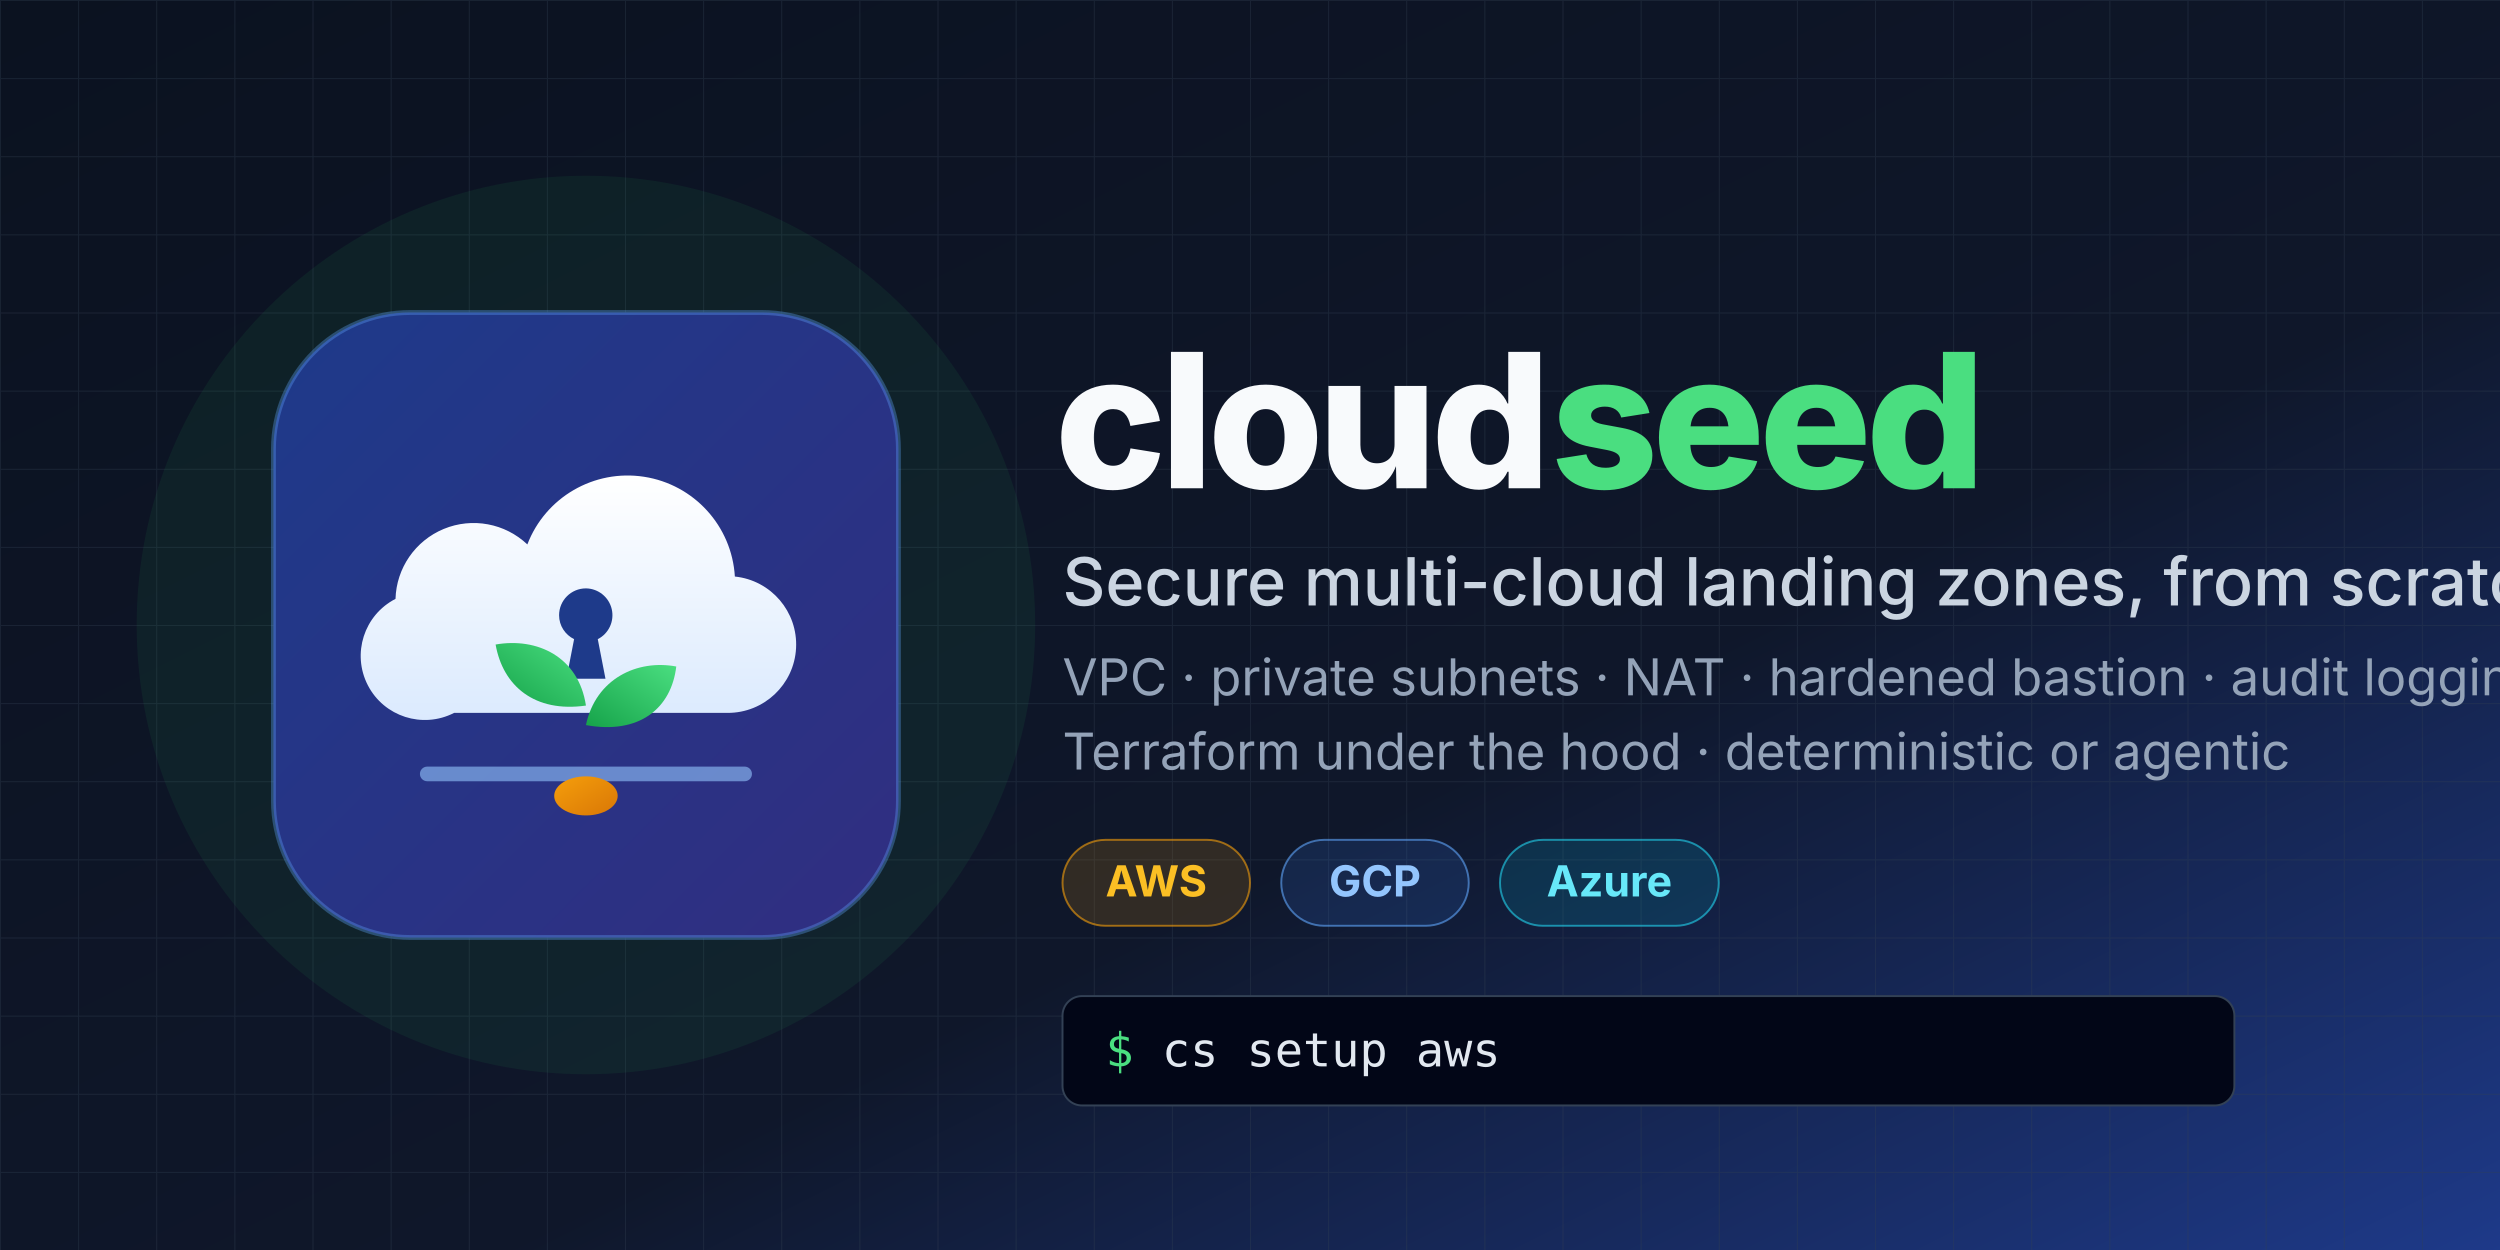
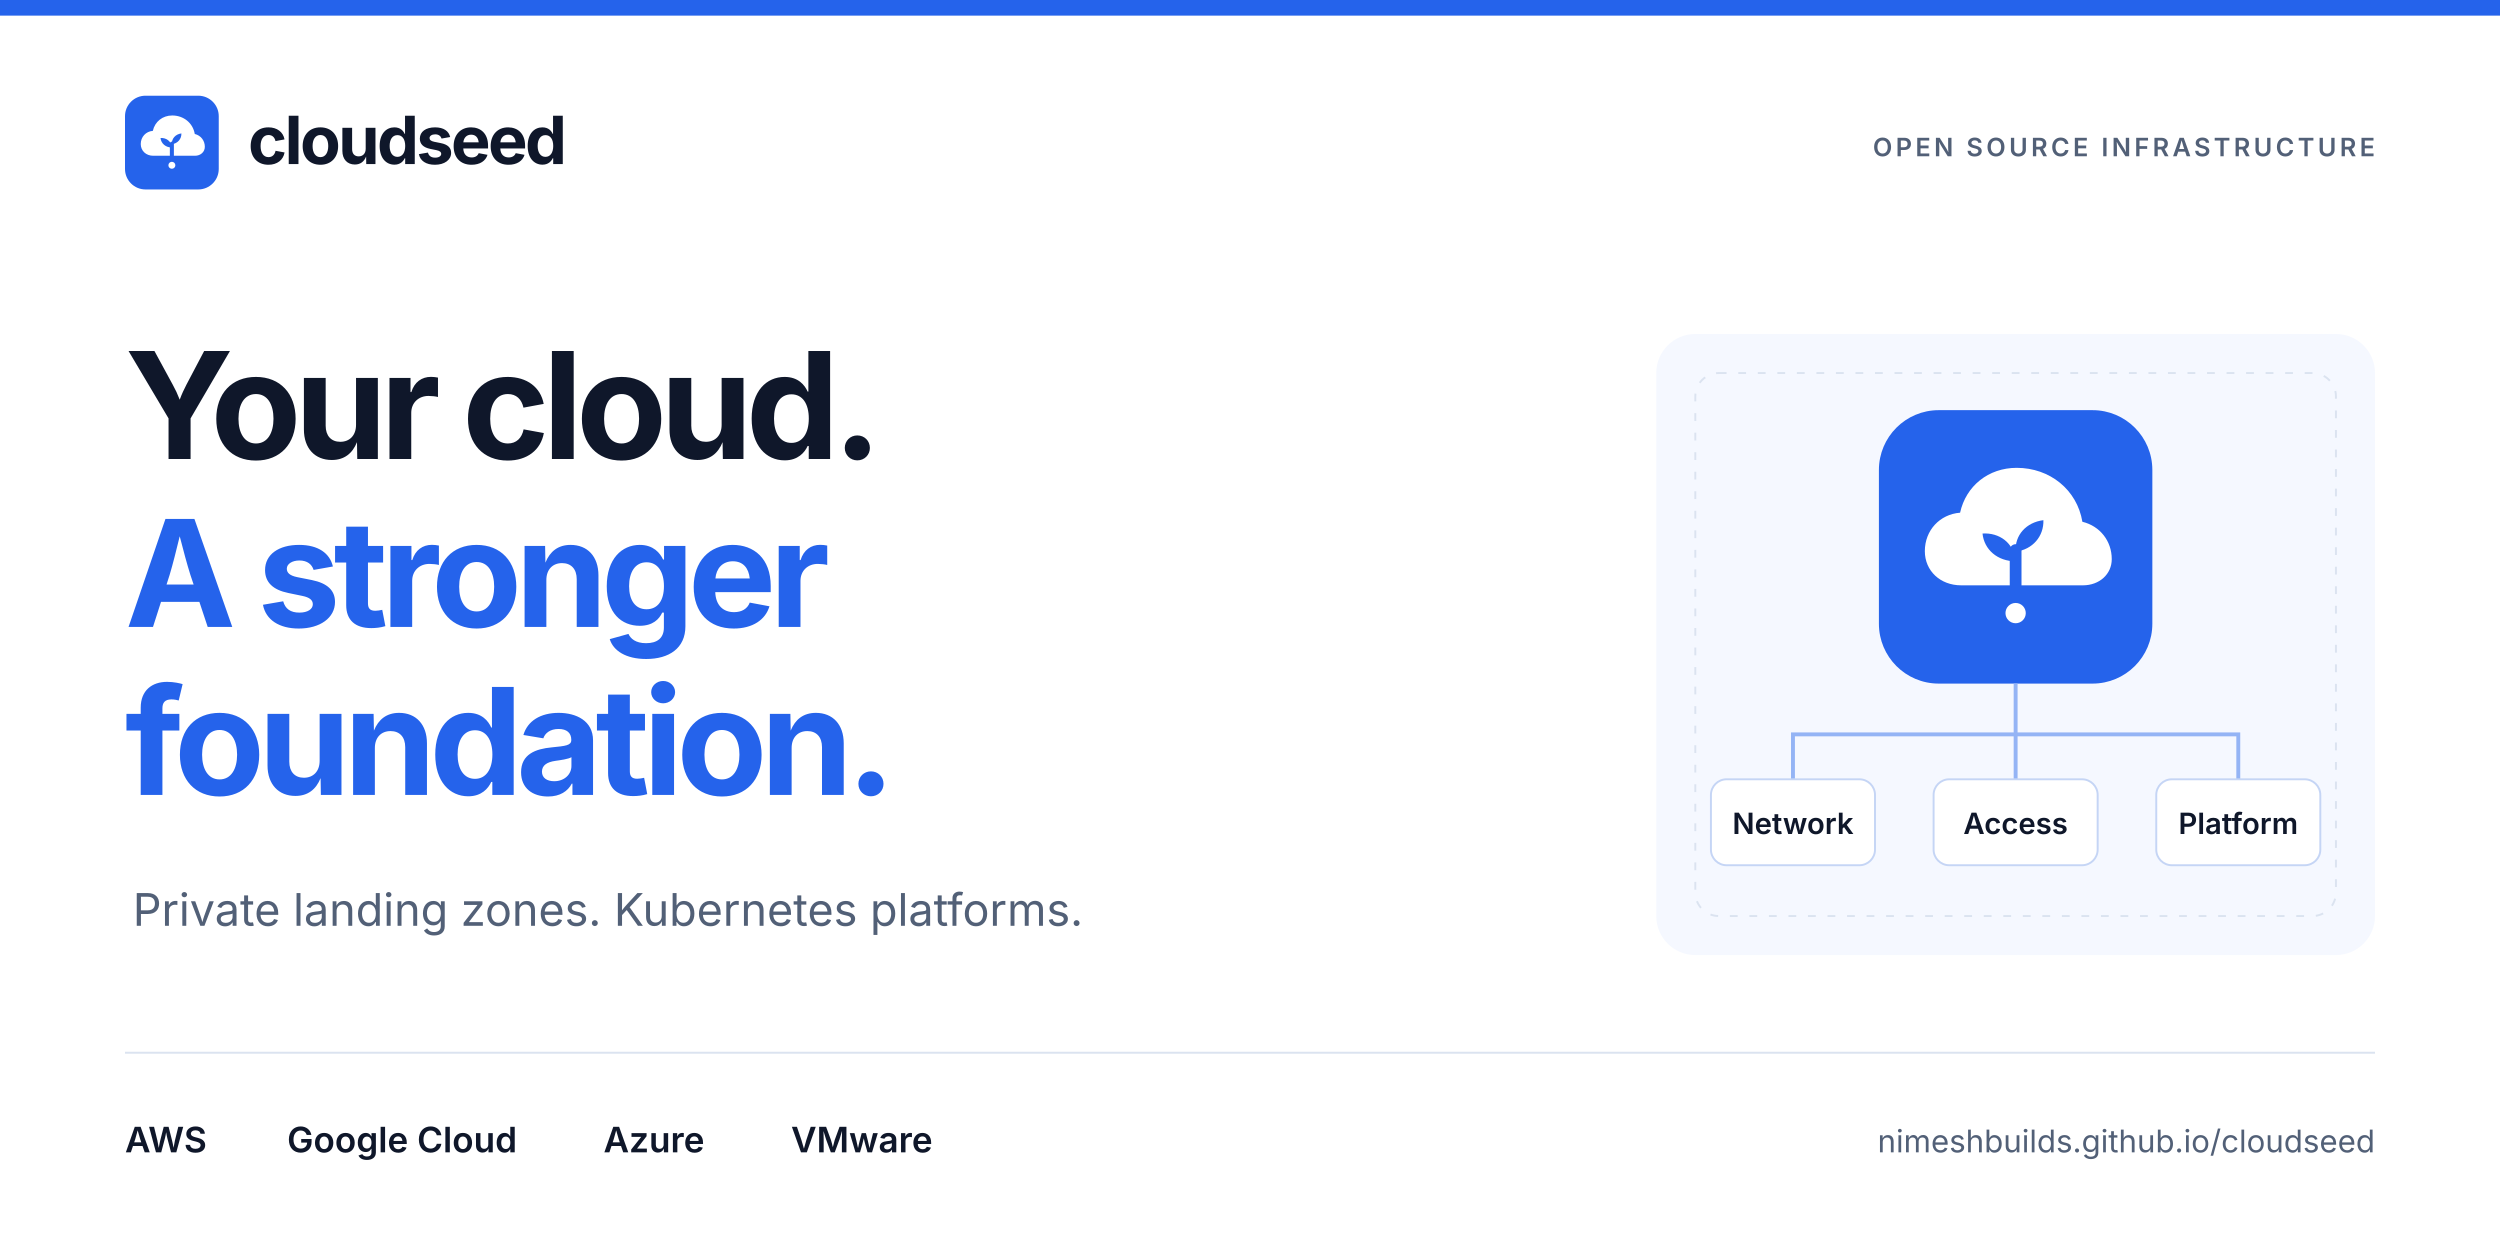
- <svg xmlns="http://www.w3.org/2000/svg" viewBox="0 0 1280 640" width="1280" height="640" role="img" aria-label="cloudseed social banner">
-   <defs>
-     <linearGradient id="bg" x1="0" y1="0" x2="1" y2="1">
-       <stop offset="0" stop-color="#0b1220" />
-       <stop offset="0.6" stop-color="#0f172a" />
-       <stop offset="1" stop-color="#1e3a8a" />
-     </linearGradient>
-     <linearGradient id="tile" x1="0" y1="0" x2="1" y2="1">
-       <stop offset="0" stop-color="#1e3a8a" />
-       <stop offset="1" stop-color="#312e81" />
-     </linearGradient>
-     <linearGradient id="cloud" x1="0" y1="0" x2="0" y2="1">
-       <stop offset="0" stop-color="#ffffff" />
-       <stop offset="1" stop-color="#dbeafe" />
-     </linearGradient>
-     <linearGradient id="leaf" x1="0" y1="1" x2="1" y2="0">
-       <stop offset="0" stop-color="#16a34a" />
-       <stop offset="1" stop-color="#4ade80" />
-     </linearGradient>
-     <linearGradient id="seed" x1="0" y1="0" x2="1" y2="1">
-       <stop offset="0" stop-color="#f59e0b" />
-       <stop offset="1" stop-color="#d97706" />
-     </linearGradient>
-     <pattern id="grid" width="40" height="40" patternUnits="userSpaceOnUse">
-       <path d="M40 0H0V40" fill="none" stroke="#334155" stroke-opacity="0.35" stroke-width="1" />
-     </pattern>
-   </defs>
-   <rect width="1280" height="640" fill="url(#bg)" />
-   <rect width="1280" height="640" fill="url(#grid)" />
-   <circle cx="300" cy="320" r="230" fill="#22c55e" opacity="0.08" />
-   <circle cx="300" cy="320" r="150" fill="#3b82f6" opacity="0.10" />
-   <g transform="translate(140 160) scale(0.625)">
-     <rect width="512" height="512" rx="112" fill="url(#tile)" stroke="#60a5fa" stroke-opacity="0.35" stroke-width="4" />
-     <path fill="url(#cloud)" d="M148 328h224a56 56 0 0 0 6-111.7A88 88 0 0 0 208 190a64 64 0 0 0-108 44.6A48 48 0 0 0 148 328z" />
-     <path fill="#1e3a8a" d="M256 226a22 22 0 0 0-22 22c0 8.6 5 16 12.3 19.6L240 300h32l-6.3-32.4A22 22 0 0 0 256 226z" />
-     <rect x="120" y="372" width="272" height="12" rx="6" fill="#93c5fd" opacity="0.6" />
-     <path d="M256 372v-64" stroke="url(#leaf)" stroke-width="14" stroke-linecap="round" fill="none" />
-     <path fill="url(#leaf)" d="M256 322c-6-40-40-56-74-50 6 34 32 56 74 50z" />
-     <path fill="url(#leaf)" d="M256 338c8-38 42-54 74-48-4 34-30 56-74 48z" />
-     <ellipse cx="256" cy="396" rx="26" ry="16" fill="url(#seed)" />
+ <svg xmlns="http://www.w3.org/2000/svg" width="1280" height="640" viewBox="0 0 1280 640" role="img" aria-labelledby="title">
+   <rect width="1280" height="640" fill="#fff" />
+   <rect width="1280" height="8" fill="#2563eb" />
+   <g transform="translate(64 49) scale(0.09375)">
+     <rect width="512" height="512" rx="112" fill="#2563eb" />
+     <path d="M154 328C115 328 86 301 86 264C86 225 114 195 152 192C163 142 205 108 258 108C320 108 371 149 381 209C414 217 436 245 436 279C436 307 413 328 382 328Z" fill="#fff" />
+     <path d="M256 328V262" fill="none" stroke="#2563eb" stroke-width="22" stroke-linecap="round" />
+     <path d="M256 283C222 283 197 261 194 231C225 229 253 248 256 283ZM256 265C254 234 276 210 308 206C309 236 288 261 256 265Z" fill="#2563eb" />
+     <circle cx="256" cy="380" r="19" fill="#fff" />
  </g>
-   <g font-family="-apple-system, 'Segoe UI', Inter, Helvetica, Arial, sans-serif">
-     <text x="540" y="250" font-size="96" font-weight="800" fill="#f8fafc" letter-spacing="-3">cloud<tspan fill="#4ade80">seed</tspan>
-     </text>
-     <text x="544" y="310" font-size="34" font-weight="500" fill="#cbd5e1">Secure multi-cloud landing zones, from scratch.</text>
-     <text x="544" y="356" font-size="26" fill="#94a3b8">VPC · private subnets · NAT · hardened bastion · audit logging</text>
-     <text x="544" y="394" font-size="26" fill="#94a3b8">Terraform under the hood · deterministic or agentic</text>
-     <g font-size="22" font-weight="700">
-       <rect x="544" y="430" width="96" height="44" rx="22" fill="#f59e0b" fill-opacity="0.15" stroke="#f59e0b" stroke-opacity="0.6" />
-       <text x="592" y="459" text-anchor="middle" fill="#fbbf24">AWS</text>
-       <rect x="656" y="430" width="96" height="44" rx="22" fill="#3b82f6" fill-opacity="0.15" stroke="#60a5fa" stroke-opacity="0.6" />
-       <text x="704" y="459" text-anchor="middle" fill="#93c5fd">GCP</text>
-       <rect x="768" y="430" width="112" height="44" rx="22" fill="#06b6d4" fill-opacity="0.15" stroke="#22d3ee" stroke-opacity="0.6" />
-       <text x="824" y="459" text-anchor="middle" fill="#67e8f9">Azure</text>
-     </g>
-     <rect x="544" y="510" width="600" height="56" rx="10" fill="#020617" stroke="#334155" />
-     <text x="566" y="546" font-family="SFMono-Regular, Menlo, Consolas, monospace" font-size="24" fill="#e2e8f0">
-       <tspan fill="#4ade80">$</tspan> cs setup aws</text>
+   <text x="127" y="84" font-family="Inter, Helvetica Neue, Helvetica, Arial, sans-serif" font-size="34" font-weight="700" letter-spacing="-1.3" fill="#0f172a" text-anchor="start">cloudseed</text>
+   <text x="1216" y="80" font-family="Inter, Helvetica Neue, Helvetica, Arial, sans-serif" font-size="13" font-weight="600" letter-spacing="1.7" fill="#526077" text-anchor="end">OPEN SOURCE INFRASTRUCTURE</text>
+   <text x="64" y="235" font-family="Inter, Helvetica Neue, Helvetica, Arial, sans-serif" font-size="76" font-weight="700" letter-spacing="-3.5" fill="#0f172a" text-anchor="start">Your cloud.</text>
+   <text x="64" y="321" font-family="Inter, Helvetica Neue, Helvetica, Arial, sans-serif" font-size="76" font-weight="700" letter-spacing="-3.5" fill="#2563eb" text-anchor="start">A stronger</text>
+   <text x="64" y="407" font-family="Inter, Helvetica Neue, Helvetica, Arial, sans-serif" font-size="76" font-weight="700" letter-spacing="-3.5" fill="#2563eb" text-anchor="start">foundation.</text>
+   <text x="68" y="474" font-family="Inter, Helvetica Neue, Helvetica, Arial, sans-serif" font-size="23" font-weight="400" letter-spacing="0" fill="#526077" text-anchor="start">Private landing zones. Kubernetes platforms.</text>
+   <rect x="848" y="171" width="368" height="318" rx="20" fill="#f5f8ff" />
+   <rect x="868" y="191" width="328" height="278" rx="12" fill="none" stroke="#dbe3f0" stroke-dasharray="4 6" />
+   <g transform="translate(962 210) scale(0.273438)">
+     <rect width="512" height="512" rx="112" fill="#2563eb" />
+     <path d="M154 328C115 328 86 301 86 264C86 225 114 195 152 192C163 142 205 108 258 108C320 108 371 149 381 209C414 217 436 245 436 279C436 307 413 328 382 328Z" fill="#fff" />
+     <path d="M256 328V262" fill="none" stroke="#2563eb" stroke-width="22" stroke-linecap="round" />
+     <path d="M256 283C222 283 197 261 194 231C225 229 253 248 256 283ZM256 265C254 234 276 210 308 206C309 236 288 261 256 265Z" fill="#2563eb" />
+     <circle cx="256" cy="380" r="19" fill="#fff" />
  </g>
+   <path d="M1032 350V376M918 399V376H1146V399M1032 376V399" fill="none" stroke="#94b4f5" stroke-width="2" />
+   <rect x="876" y="399" width="84" height="44" rx="8" fill="#fff" stroke="#c5d5f5" />
+   <text x="918" y="427" font-family="Inter, Helvetica Neue, Helvetica, Arial, sans-serif" font-size="15" font-weight="600" letter-spacing="0" fill="#0f172a" text-anchor="middle">Network</text>
+   <rect x="990" y="399" width="84" height="44" rx="8" fill="#fff" stroke="#c5d5f5" />
+   <text x="1032" y="427" font-family="Inter, Helvetica Neue, Helvetica, Arial, sans-serif" font-size="15" font-weight="600" letter-spacing="0" fill="#0f172a" text-anchor="middle">Access</text>
+   <rect x="1104" y="399" width="84" height="44" rx="8" fill="#fff" stroke="#c5d5f5" />
+   <text x="1146" y="427" font-family="Inter, Helvetica Neue, Helvetica, Arial, sans-serif" font-size="15" font-weight="600" letter-spacing="0" fill="#0f172a" text-anchor="middle">Platform</text>
+   <path d="M64 539H1216" stroke="#dbe3f0" />
+   <text x="64" y="590" font-family="Inter, Helvetica Neue, Helvetica, Arial, sans-serif" font-size="18" font-weight="600" letter-spacing="0" fill="#0f172a" text-anchor="start">AWS</text>
+   <text x="147" y="590" font-family="Inter, Helvetica Neue, Helvetica, Arial, sans-serif" font-size="18" font-weight="600" letter-spacing="0" fill="#0f172a" text-anchor="start">Google Cloud</text>
+   <text x="309" y="590" font-family="Inter, Helvetica Neue, Helvetica, Arial, sans-serif" font-size="18" font-weight="600" letter-spacing="0" fill="#0f172a" text-anchor="start">Azure</text>
+   <text x="405" y="590" font-family="Inter, Helvetica Neue, Helvetica, Arial, sans-serif" font-size="18" font-weight="600" letter-spacing="0" fill="#0f172a" text-anchor="start">VMware</text>
+   <text x="1216" y="590" font-family="Inter, Helvetica Neue, Helvetica, Arial, sans-serif" font-size="16" font-weight="400" letter-spacing="0" fill="#526077" text-anchor="end">nimeshbuilds.github.io/cloudseed</text>
</svg>
